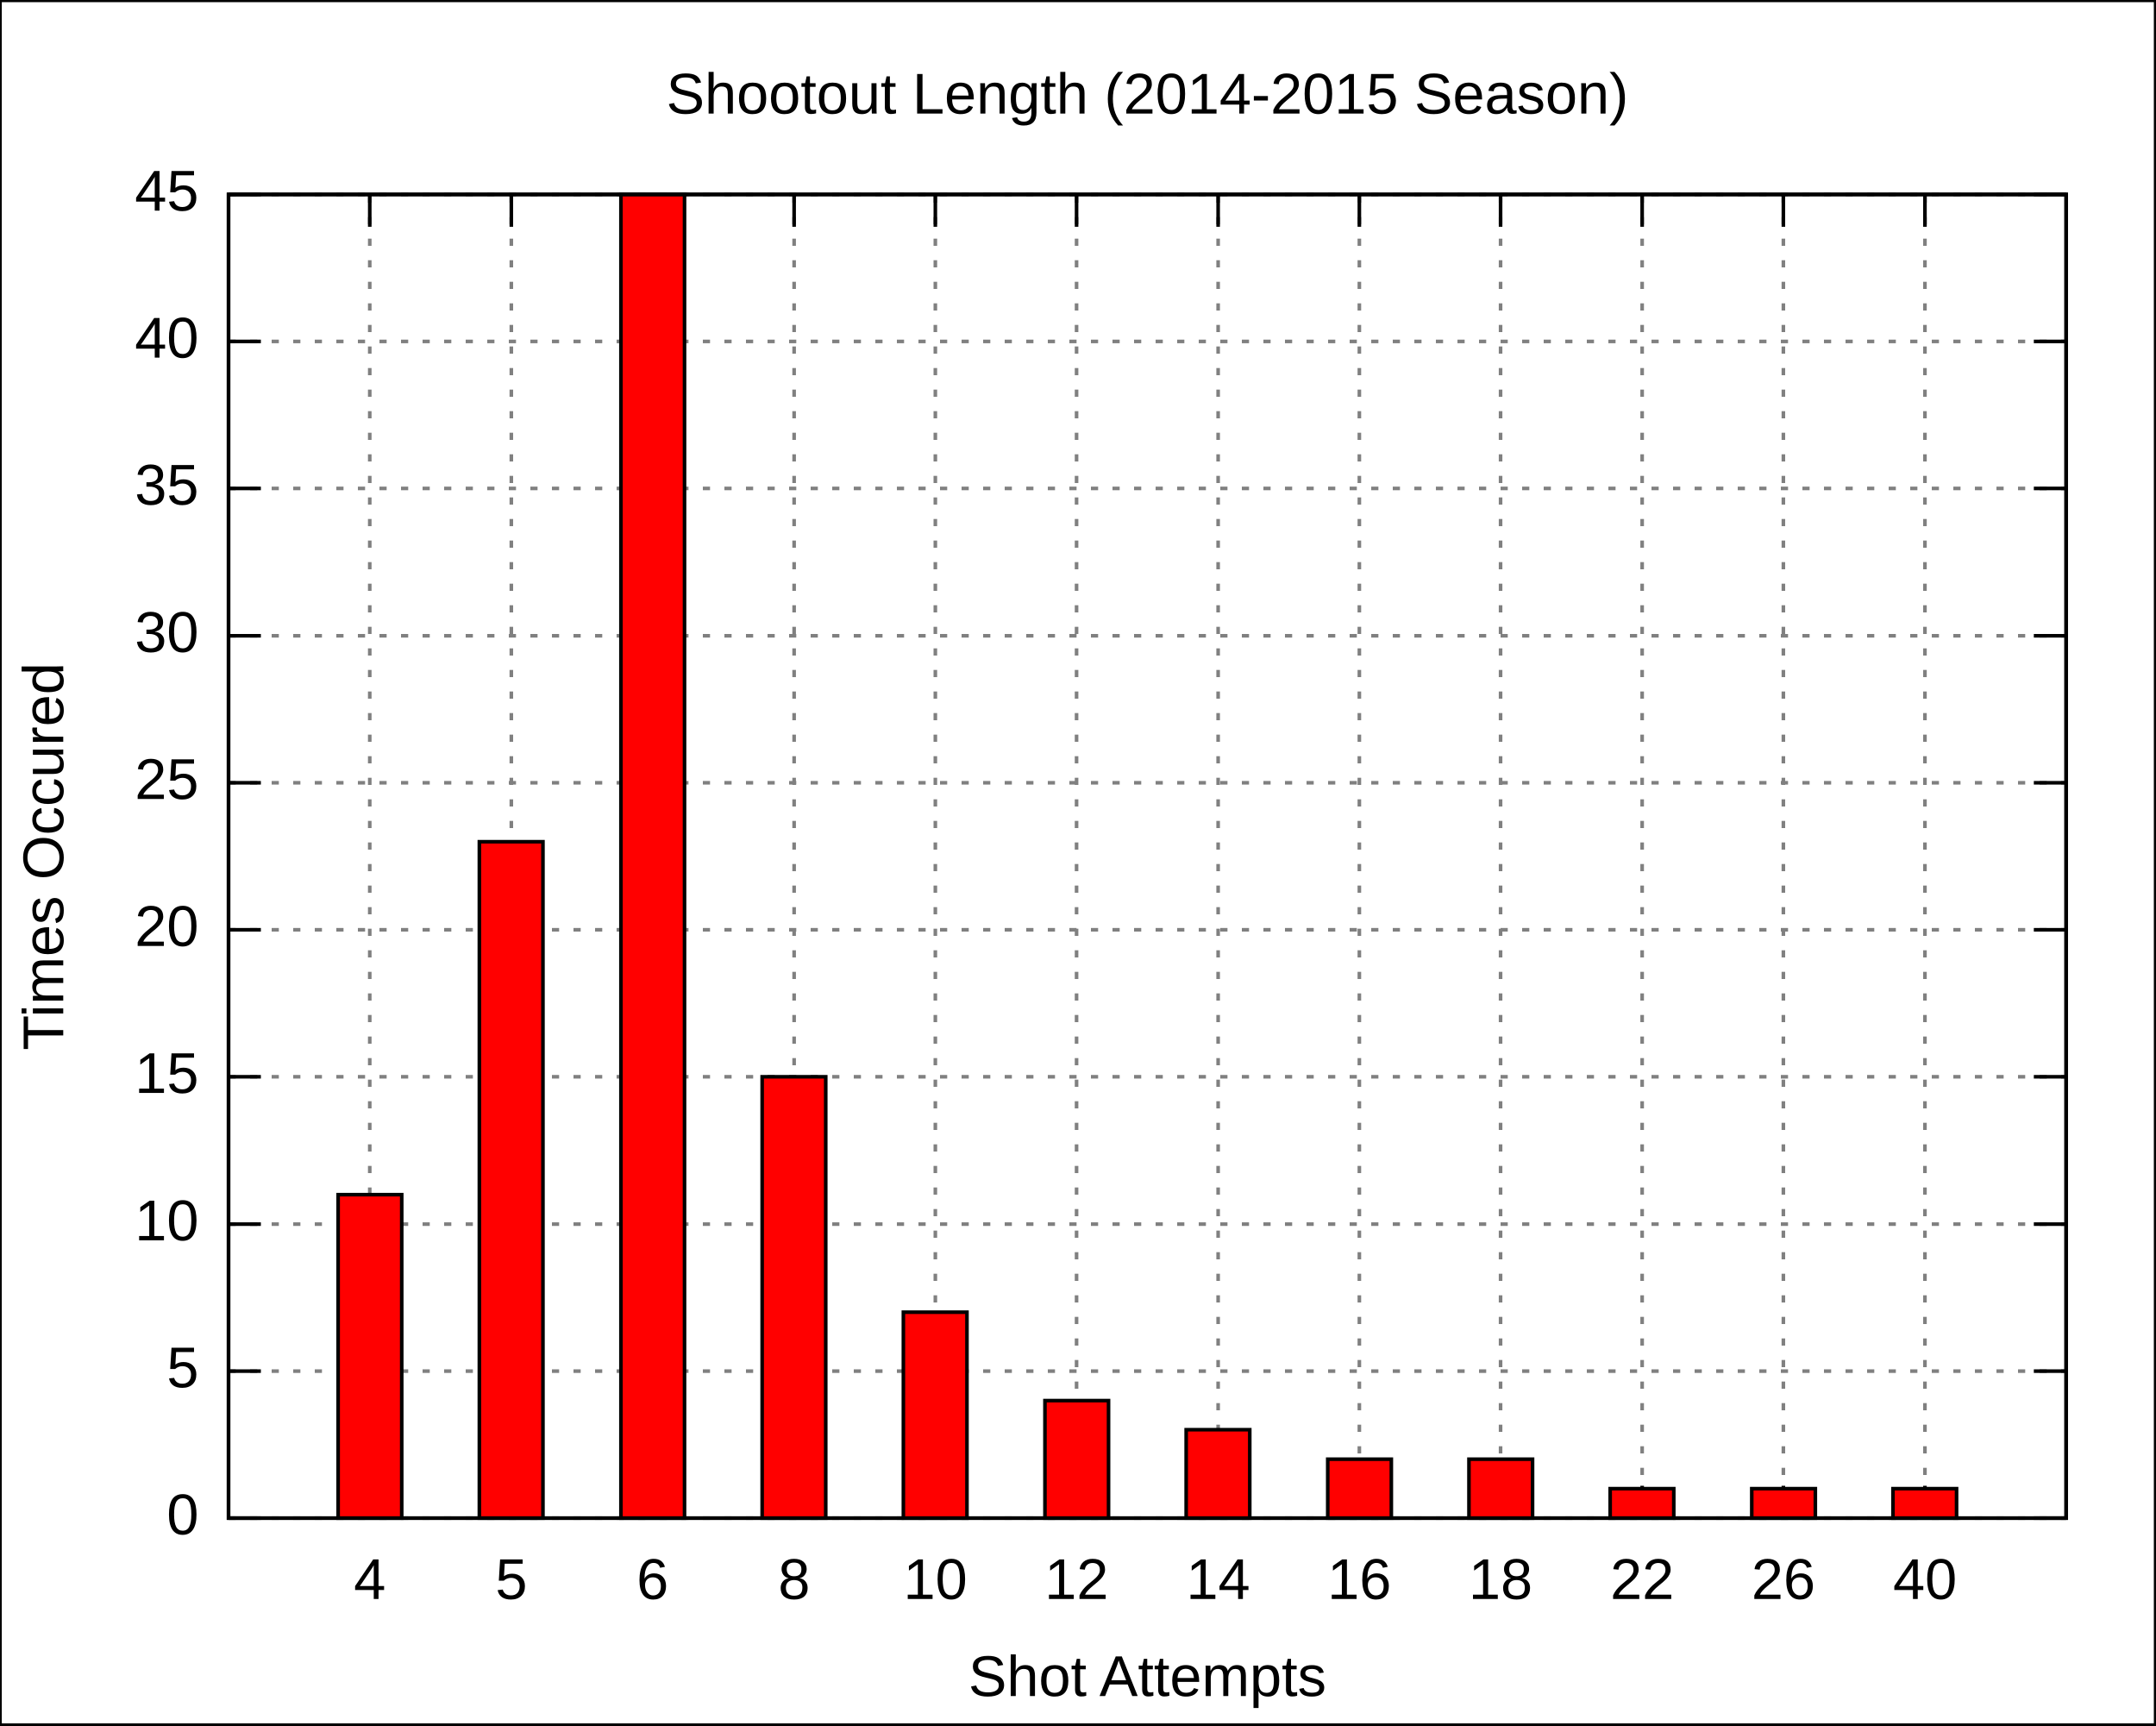
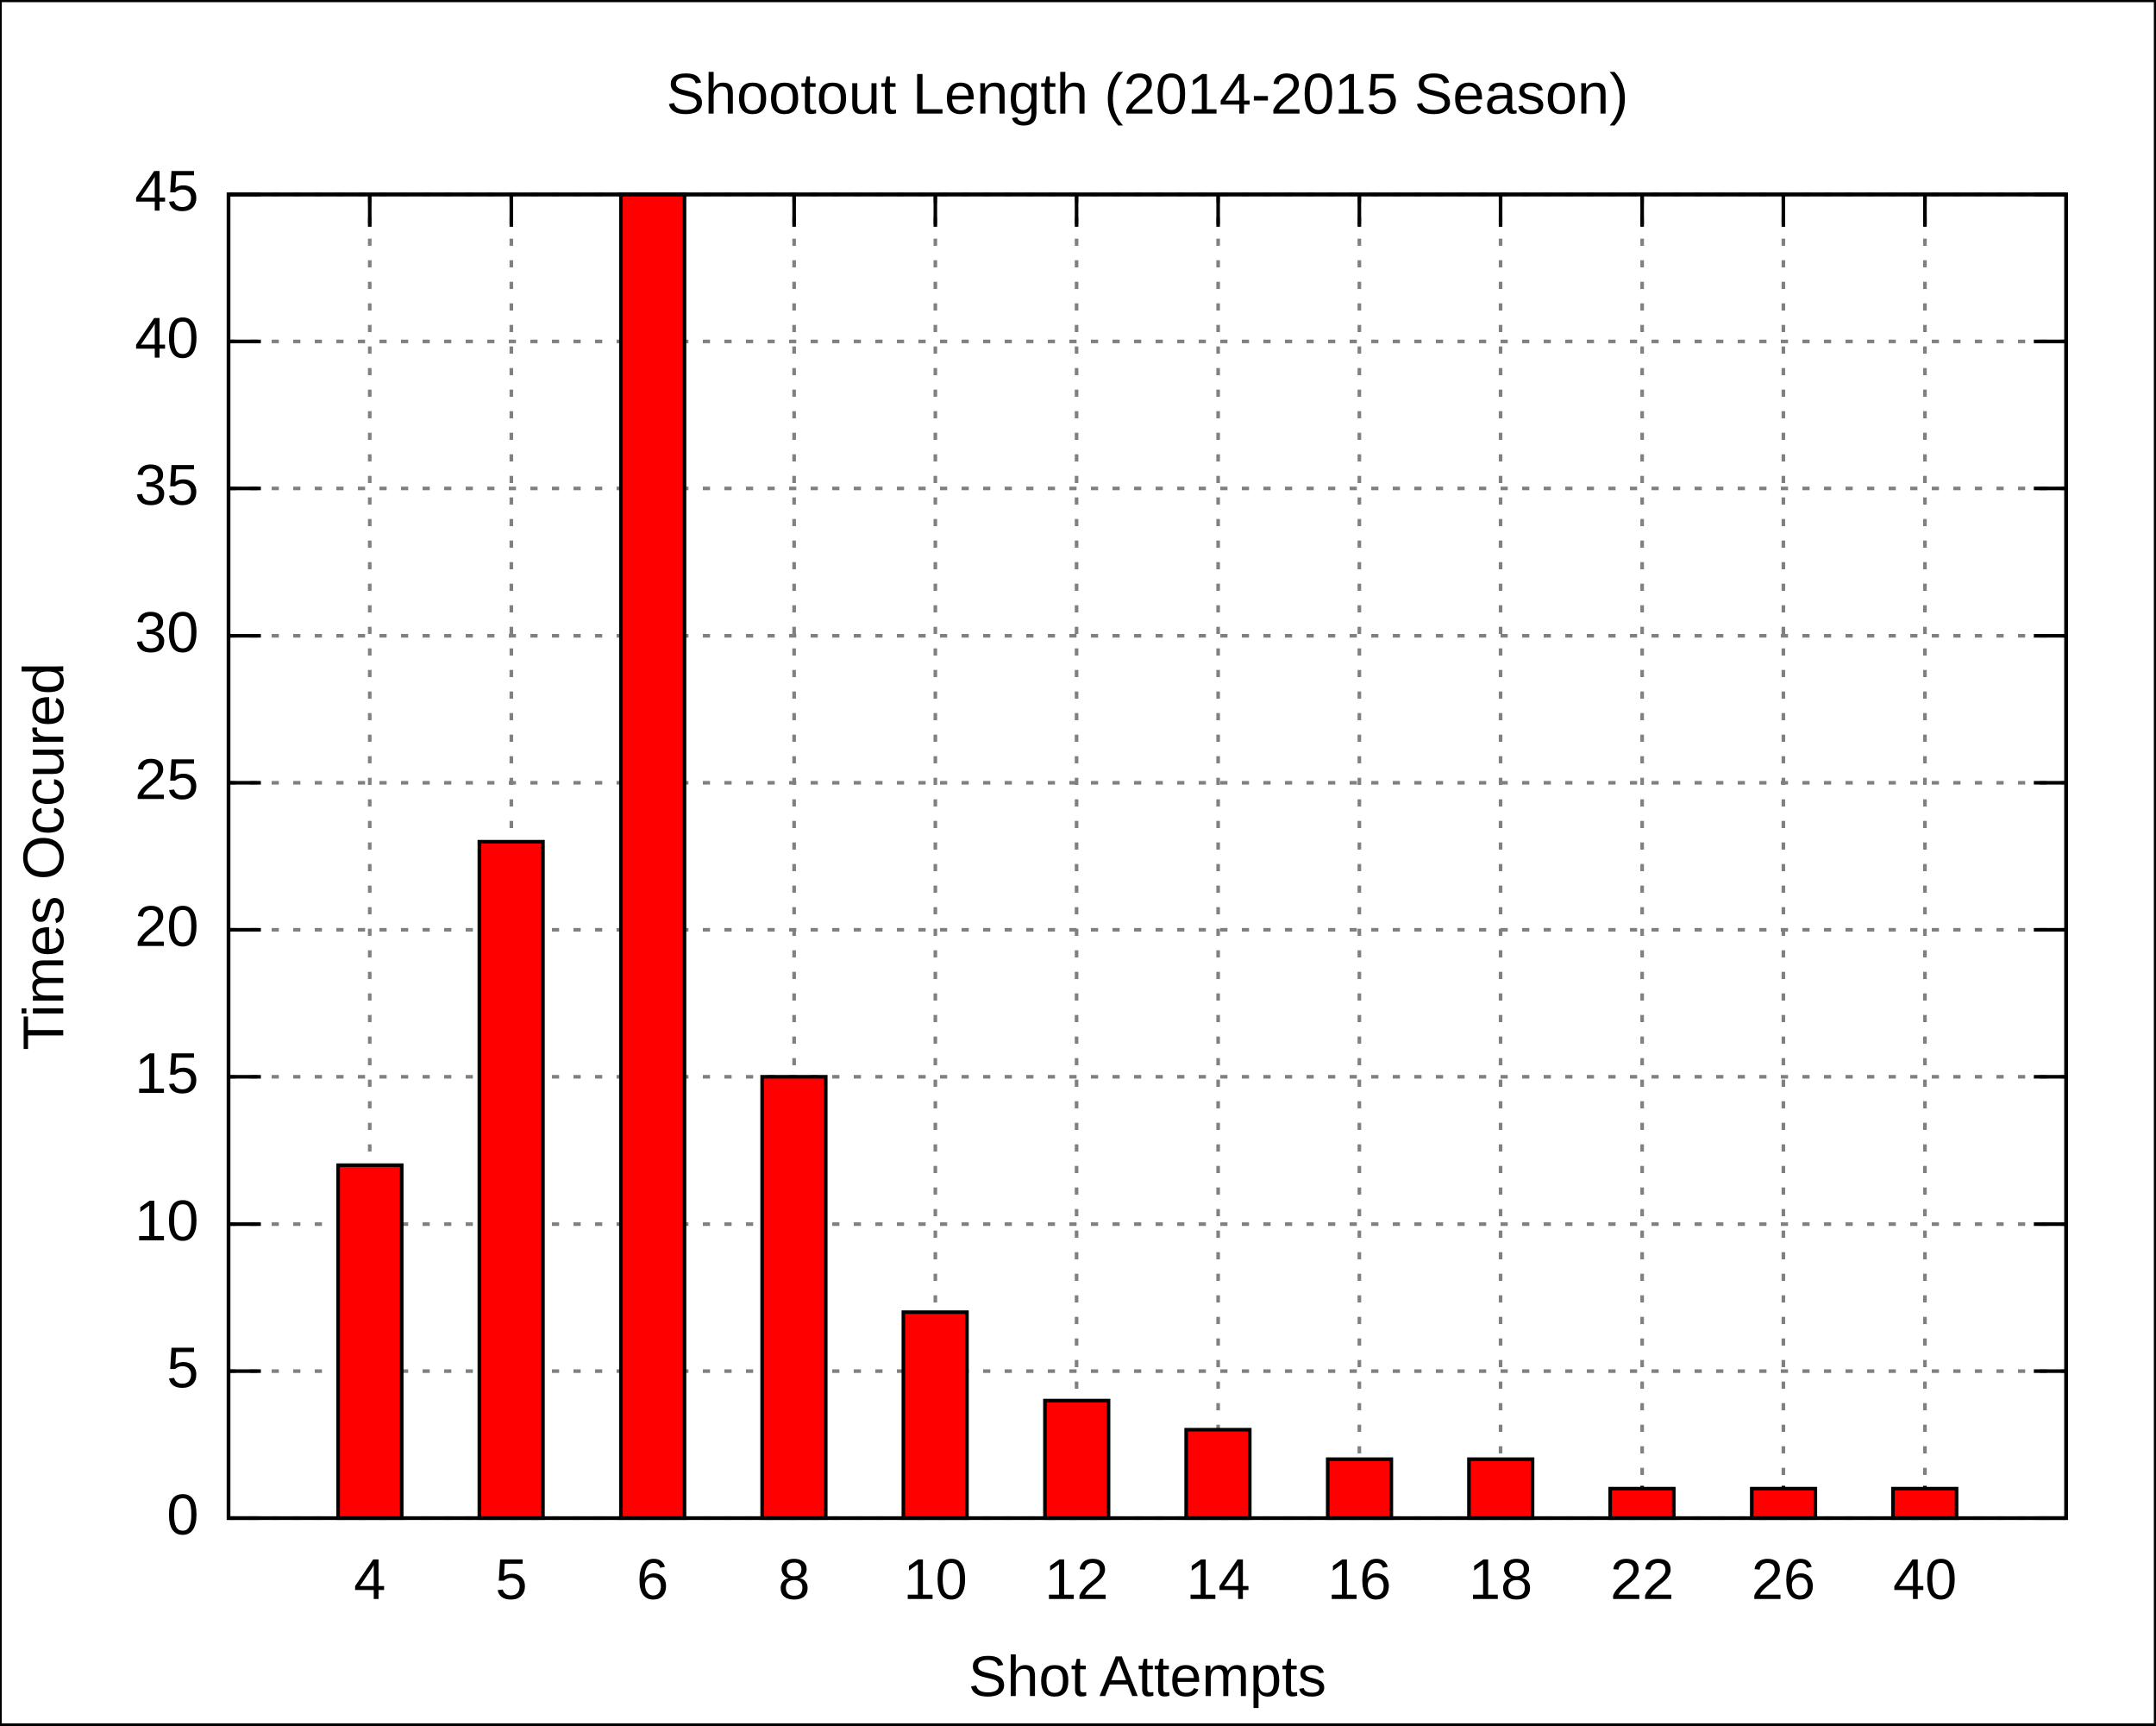
<svg xmlns="http://www.w3.org/2000/svg" xmlns:xlink="http://www.w3.org/1999/xlink" width="600" height="480" viewBox="0 0 600 480">
  <g id="gnuplot_canvas">
    <rect x="0" y="0" width="600" height="480" fill="none" />
    <defs>
      <circle id="gpDot" r="0.5" stroke-width="0.5" />
      <path id="gpPt0" stroke-width="0.222" stroke="currentColor" d="M-1,0 h2 M0,-1 v2" />
      <path id="gpPt1" stroke-width="0.222" stroke="currentColor" d="M-1,-1 L1,1 M1,-1 L-1,1" />
      <path id="gpPt2" stroke-width="0.222" stroke="currentColor" d="M-1,0 L1,0 M0,-1 L0,1 M-1,-1 L1,1 M-1,1 L1,-1" />
      <rect id="gpPt3" stroke-width="0.222" stroke="currentColor" x="-1" y="-1" width="2" height="2" />
      <rect id="gpPt4" stroke-width="0.222" stroke="currentColor" fill="currentColor" x="-1" y="-1" width="2" height="2" />
      <circle id="gpPt5" stroke-width="0.222" stroke="currentColor" cx="0" cy="0" r="1" />
      <use xlink:href="#gpPt5" id="gpPt6" fill="currentColor" stroke="none" />
      <path id="gpPt7" stroke-width="0.222" stroke="currentColor" d="M0,-1.33 L-1.33,0.67 L1.33,0.67 z" />
      <use xlink:href="#gpPt7" id="gpPt8" fill="currentColor" stroke="none" />
      <use xlink:href="#gpPt7" id="gpPt9" stroke="currentColor" transform="rotate(180)" />
      <use xlink:href="#gpPt9" id="gpPt10" fill="currentColor" stroke="none" />
      <use xlink:href="#gpPt3" id="gpPt11" stroke="currentColor" transform="rotate(45)" />
      <use xlink:href="#gpPt11" id="gpPt12" fill="currentColor" stroke="none" />
    </defs>
    <g style="fill:none; color:white; stroke:currentColor; stroke-width:1.00; stroke-linecap:butt; stroke-linejoin:miter">
</g>
    <g style="fill:none; color:black; stroke:currentColor; stroke-width:1.00; stroke-linecap:butt; stroke-linejoin:miter">
      <g style="stroke:none; shape-rendering:crispEdges">
        <polygon fill="rgb(255, 255, 255)" points="0.0,480.0 599.9,480.0 599.9,0.1 0.0,0.1 " />
      </g>
      <path stroke="black" d="M0.0,480.0 L0.0,0.1 L599.9,0.1 L599.9,480.0 L0.0,480.0  " />
    </g>
    <g style="fill:none; color:gray; stroke:currentColor; stroke-width:1.00; stroke-linecap:butt; stroke-linejoin:miter">
      <path stroke="gray" stroke-dasharray=" 2,4" class="gridline" d="M63.6,422.4 L575.0,422.4  " />
    </g>
    <g style="fill:none; color:black; stroke:currentColor; stroke-width:1.00; stroke-linecap:butt; stroke-linejoin:miter">
      <path stroke="black" d="M63.6,422.4 L72.6,422.4 M575.0,422.4 L566.0,422.4  " />
      <g transform="translate(55.3,426.9)" style="stroke:none; fill:black; font-family:Arial; font-size:12.00pt; text-anchor:end">
        <text> 0</text>
      </g>
    </g>
    <g style="fill:none; color:gray; stroke:currentColor; stroke-width:1.00; stroke-linecap:butt; stroke-linejoin:miter">
      <path stroke="gray" stroke-dasharray=" 2,4" class="gridline" d="M63.6,381.5 L575.0,381.5  " />
    </g>
    <g style="fill:none; color:black; stroke:currentColor; stroke-width:1.00; stroke-linecap:butt; stroke-linejoin:miter">
      <path stroke="black" d="M63.6,381.5 L72.6,381.5 M575.0,381.5 L566.0,381.5  " />
      <g transform="translate(55.3,386.0)" style="stroke:none; fill:black; font-family:Arial; font-size:12.00pt; text-anchor:end">
        <text> 5</text>
      </g>
    </g>
    <g style="fill:none; color:gray; stroke:currentColor; stroke-width:1.00; stroke-linecap:butt; stroke-linejoin:miter">
      <path stroke="gray" stroke-dasharray=" 2,4" class="gridline" d="M63.6,340.6 L575.0,340.6  " />
    </g>
    <g style="fill:none; color:black; stroke:currentColor; stroke-width:1.00; stroke-linecap:butt; stroke-linejoin:miter">
      <path stroke="black" d="M63.6,340.6 L72.6,340.6 M575.0,340.6 L566.0,340.6  " />
      <g transform="translate(55.3,345.1)" style="stroke:none; fill:black; font-family:Arial; font-size:12.00pt; text-anchor:end">
        <text> 10</text>
      </g>
    </g>
    <g style="fill:none; color:gray; stroke:currentColor; stroke-width:1.00; stroke-linecap:butt; stroke-linejoin:miter">
      <path stroke="gray" stroke-dasharray=" 2,4" class="gridline" d="M63.6,299.6 L575.0,299.6  " />
    </g>
    <g style="fill:none; color:black; stroke:currentColor; stroke-width:1.00; stroke-linecap:butt; stroke-linejoin:miter">
      <path stroke="black" d="M63.6,299.6 L72.6,299.6 M575.0,299.6 L566.0,299.6  " />
      <g transform="translate(55.3,304.1)" style="stroke:none; fill:black; font-family:Arial; font-size:12.00pt; text-anchor:end">
        <text> 15</text>
      </g>
    </g>
    <g style="fill:none; color:gray; stroke:currentColor; stroke-width:1.00; stroke-linecap:butt; stroke-linejoin:miter">
      <path stroke="gray" stroke-dasharray=" 2,4" class="gridline" d="M63.6,258.7 L575.0,258.7  " />
    </g>
    <g style="fill:none; color:black; stroke:currentColor; stroke-width:1.00; stroke-linecap:butt; stroke-linejoin:miter">
      <path stroke="black" d="M63.6,258.7 L72.6,258.7 M575.0,258.7 L566.0,258.7  " />
      <g transform="translate(55.3,263.2)" style="stroke:none; fill:black; font-family:Arial; font-size:12.00pt; text-anchor:end">
        <text> 20</text>
      </g>
    </g>
    <g style="fill:none; color:gray; stroke:currentColor; stroke-width:1.00; stroke-linecap:butt; stroke-linejoin:miter">
      <path stroke="gray" stroke-dasharray=" 2,4" class="gridline" d="M63.6,217.8 L575.0,217.8  " />
    </g>
    <g style="fill:none; color:black; stroke:currentColor; stroke-width:1.00; stroke-linecap:butt; stroke-linejoin:miter">
      <path stroke="black" d="M63.6,217.8 L72.6,217.8 M575.0,217.8 L566.0,217.8  " />
      <g transform="translate(55.3,222.3)" style="stroke:none; fill:black; font-family:Arial; font-size:12.00pt; text-anchor:end">
        <text> 25</text>
      </g>
    </g>
    <g style="fill:none; color:gray; stroke:currentColor; stroke-width:1.00; stroke-linecap:butt; stroke-linejoin:miter">
      <path stroke="gray" stroke-dasharray=" 2,4" class="gridline" d="M63.6,176.9 L575.0,176.9  " />
    </g>
    <g style="fill:none; color:black; stroke:currentColor; stroke-width:1.00; stroke-linecap:butt; stroke-linejoin:miter">
      <path stroke="black" d="M63.6,176.9 L72.6,176.9 M575.0,176.9 L566.0,176.9  " />
      <g transform="translate(55.3,181.4)" style="stroke:none; fill:black; font-family:Arial; font-size:12.00pt; text-anchor:end">
        <text> 30</text>
      </g>
    </g>
    <g style="fill:none; color:gray; stroke:currentColor; stroke-width:1.00; stroke-linecap:butt; stroke-linejoin:miter">
      <path stroke="gray" stroke-dasharray=" 2,4" class="gridline" d="M63.6,135.9 L575.0,135.9  " />
    </g>
    <g style="fill:none; color:black; stroke:currentColor; stroke-width:1.00; stroke-linecap:butt; stroke-linejoin:miter">
      <path stroke="black" d="M63.6,135.9 L72.6,135.9 M575.0,135.9 L566.0,135.9  " />
      <g transform="translate(55.3,140.4)" style="stroke:none; fill:black; font-family:Arial; font-size:12.00pt; text-anchor:end">
        <text> 35</text>
      </g>
    </g>
    <g style="fill:none; color:gray; stroke:currentColor; stroke-width:1.00; stroke-linecap:butt; stroke-linejoin:miter">
      <path stroke="gray" stroke-dasharray=" 2,4" class="gridline" d="M63.6,95.0 L575.0,95.0  " />
    </g>
    <g style="fill:none; color:black; stroke:currentColor; stroke-width:1.00; stroke-linecap:butt; stroke-linejoin:miter">
      <path stroke="black" d="M63.6,95.0 L72.6,95.0 M575.0,95.0 L566.0,95.0  " />
      <g transform="translate(55.3,99.5)" style="stroke:none; fill:black; font-family:Arial; font-size:12.00pt; text-anchor:end">
        <text> 40</text>
      </g>
    </g>
    <g style="fill:none; color:gray; stroke:currentColor; stroke-width:1.00; stroke-linecap:butt; stroke-linejoin:miter">
      <path stroke="gray" stroke-dasharray=" 2,4" class="gridline" d="M63.6,54.1 L575.0,54.1  " />
    </g>
    <g style="fill:none; color:black; stroke:currentColor; stroke-width:1.00; stroke-linecap:butt; stroke-linejoin:miter">
      <path stroke="black" d="M63.6,54.1 L72.6,54.1 M575.0,54.1 L566.0,54.1  " />
      <g transform="translate(55.3,58.6)" style="stroke:none; fill:black; font-family:Arial; font-size:12.00pt; text-anchor:end">
        <text> 45</text>
      </g>
    </g>
    <g style="fill:none; color:gray; stroke:currentColor; stroke-width:1.00; stroke-linecap:butt; stroke-linejoin:miter">
      <path stroke="gray" stroke-dasharray=" 2,4" class="gridline" d="M102.9,422.4 L102.9,54.1  " />
    </g>
    <g style="fill:none; color:black; stroke:currentColor; stroke-width:1.00; stroke-linecap:butt; stroke-linejoin:miter">
      <path stroke="black" d="M102.9,422.4 L102.9,413.4 M102.9,54.1 L102.9,63.1  " />
      <g transform="translate(102.9,444.9)" style="stroke:none; fill:black; font-family:Arial; font-size:12.00pt; text-anchor:middle">
        <text>4</text>
      </g>
    </g>
    <g style="fill:none; color:gray; stroke:currentColor; stroke-width:1.00; stroke-linecap:butt; stroke-linejoin:miter">
      <path stroke="gray" stroke-dasharray=" 2,4" class="gridline" d="M142.3,422.4 L142.3,54.1  " />
    </g>
    <g style="fill:none; color:black; stroke:currentColor; stroke-width:1.00; stroke-linecap:butt; stroke-linejoin:miter">
      <path stroke="black" d="M142.3,422.4 L142.3,413.4 M142.3,54.1 L142.3,63.1  " />
      <g transform="translate(142.3,444.9)" style="stroke:none; fill:black; font-family:Arial; font-size:12.00pt; text-anchor:middle">
        <text>5</text>
      </g>
    </g>
    <g style="fill:none; color:gray; stroke:currentColor; stroke-width:1.00; stroke-linecap:butt; stroke-linejoin:miter">
      <path stroke="gray" stroke-dasharray=" 2,4" class="gridline" d="M181.6,422.4 L181.6,54.1  " />
    </g>
    <g style="fill:none; color:black; stroke:currentColor; stroke-width:1.00; stroke-linecap:butt; stroke-linejoin:miter">
      <path stroke="black" d="M181.6,422.4 L181.6,413.4 M181.6,54.1 L181.6,63.1  " />
      <g transform="translate(181.6,444.9)" style="stroke:none; fill:black; font-family:Arial; font-size:12.00pt; text-anchor:middle">
        <text>6</text>
      </g>
    </g>
    <g style="fill:none; color:gray; stroke:currentColor; stroke-width:1.00; stroke-linecap:butt; stroke-linejoin:miter">
      <path stroke="gray" stroke-dasharray=" 2,4" class="gridline" d="M221.0,422.4 L221.0,54.1  " />
    </g>
    <g style="fill:none; color:black; stroke:currentColor; stroke-width:1.00; stroke-linecap:butt; stroke-linejoin:miter">
      <path stroke="black" d="M221.0,422.4 L221.0,413.4 M221.0,54.1 L221.0,63.1  " />
      <g transform="translate(221.0,444.9)" style="stroke:none; fill:black; font-family:Arial; font-size:12.00pt; text-anchor:middle">
        <text>8</text>
      </g>
    </g>
    <g style="fill:none; color:gray; stroke:currentColor; stroke-width:1.00; stroke-linecap:butt; stroke-linejoin:miter">
      <path stroke="gray" stroke-dasharray=" 2,4" class="gridline" d="M260.3,422.4 L260.3,54.1  " />
    </g>
    <g style="fill:none; color:black; stroke:currentColor; stroke-width:1.00; stroke-linecap:butt; stroke-linejoin:miter">
      <path stroke="black" d="M260.3,422.4 L260.3,413.4 M260.3,54.1 L260.3,63.1  " />
      <g transform="translate(260.3,444.9)" style="stroke:none; fill:black; font-family:Arial; font-size:12.00pt; text-anchor:middle">
        <text>10</text>
      </g>
    </g>
    <g style="fill:none; color:gray; stroke:currentColor; stroke-width:1.00; stroke-linecap:butt; stroke-linejoin:miter">
      <path stroke="gray" stroke-dasharray=" 2,4" class="gridline" d="M299.6,422.4 L299.6,54.1  " />
    </g>
    <g style="fill:none; color:black; stroke:currentColor; stroke-width:1.00; stroke-linecap:butt; stroke-linejoin:miter">
      <path stroke="black" d="M299.6,422.4 L299.6,413.4 M299.6,54.1 L299.6,63.1  " />
      <g transform="translate(299.6,444.9)" style="stroke:none; fill:black; font-family:Arial; font-size:12.00pt; text-anchor:middle">
        <text>12</text>
      </g>
    </g>
    <g style="fill:none; color:gray; stroke:currentColor; stroke-width:1.00; stroke-linecap:butt; stroke-linejoin:miter">
      <path stroke="gray" stroke-dasharray=" 2,4" class="gridline" d="M339.0,422.4 L339.0,54.1  " />
    </g>
    <g style="fill:none; color:black; stroke:currentColor; stroke-width:1.00; stroke-linecap:butt; stroke-linejoin:miter">
      <path stroke="black" d="M339.0,422.4 L339.0,413.4 M339.0,54.1 L339.0,63.1  " />
      <g transform="translate(339.0,444.9)" style="stroke:none; fill:black; font-family:Arial; font-size:12.00pt; text-anchor:middle">
        <text>14</text>
      </g>
    </g>
    <g style="fill:none; color:gray; stroke:currentColor; stroke-width:1.00; stroke-linecap:butt; stroke-linejoin:miter">
      <path stroke="gray" stroke-dasharray=" 2,4" class="gridline" d="M378.3,422.4 L378.3,54.1  " />
    </g>
    <g style="fill:none; color:black; stroke:currentColor; stroke-width:1.00; stroke-linecap:butt; stroke-linejoin:miter">
      <path stroke="black" d="M378.3,422.4 L378.3,413.4 M378.3,54.1 L378.3,63.1  " />
      <g transform="translate(378.3,444.9)" style="stroke:none; fill:black; font-family:Arial; font-size:12.00pt; text-anchor:middle">
        <text>16</text>
      </g>
    </g>
    <g style="fill:none; color:gray; stroke:currentColor; stroke-width:1.00; stroke-linecap:butt; stroke-linejoin:miter">
      <path stroke="gray" stroke-dasharray=" 2,4" class="gridline" d="M417.6,422.4 L417.6,54.1  " />
    </g>
    <g style="fill:none; color:black; stroke:currentColor; stroke-width:1.00; stroke-linecap:butt; stroke-linejoin:miter">
      <path stroke="black" d="M417.6,422.4 L417.6,413.4 M417.6,54.1 L417.6,63.1  " />
      <g transform="translate(417.6,444.9)" style="stroke:none; fill:black; font-family:Arial; font-size:12.00pt; text-anchor:middle">
        <text>18</text>
      </g>
    </g>
    <g style="fill:none; color:gray; stroke:currentColor; stroke-width:1.00; stroke-linecap:butt; stroke-linejoin:miter">
      <path stroke="gray" stroke-dasharray=" 2,4" class="gridline" d="M457.0,422.4 L457.0,54.1  " />
    </g>
    <g style="fill:none; color:black; stroke:currentColor; stroke-width:1.00; stroke-linecap:butt; stroke-linejoin:miter">
      <path stroke="black" d="M457.0,422.4 L457.0,413.4 M457.0,54.1 L457.0,63.1  " />
      <g transform="translate(457.0,444.9)" style="stroke:none; fill:black; font-family:Arial; font-size:12.00pt; text-anchor:middle">
        <text>22</text>
      </g>
    </g>
    <g style="fill:none; color:gray; stroke:currentColor; stroke-width:1.00; stroke-linecap:butt; stroke-linejoin:miter">
      <path stroke="gray" stroke-dasharray=" 2,4" class="gridline" d="M496.3,422.4 L496.3,54.1  " />
    </g>
    <g style="fill:none; color:black; stroke:currentColor; stroke-width:1.00; stroke-linecap:butt; stroke-linejoin:miter">
      <path stroke="black" d="M496.3,422.4 L496.3,413.4 M496.3,54.1 L496.3,63.1  " />
      <g transform="translate(496.3,444.9)" style="stroke:none; fill:black; font-family:Arial; font-size:12.00pt; text-anchor:middle">
        <text>26</text>
      </g>
    </g>
    <g style="fill:none; color:gray; stroke:currentColor; stroke-width:1.00; stroke-linecap:butt; stroke-linejoin:miter">
      <path stroke="gray" stroke-dasharray=" 2,4" class="gridline" d="M535.7,422.4 L535.7,54.1  " />
    </g>
    <g style="fill:none; color:black; stroke:currentColor; stroke-width:1.00; stroke-linecap:butt; stroke-linejoin:miter">
      <path stroke="black" d="M535.7,422.4 L535.7,413.4 M535.7,54.1 L535.7,63.1  " />
      <g transform="translate(535.7,444.9)" style="stroke:none; fill:black; font-family:Arial; font-size:12.00pt; text-anchor:middle">
        <text>40</text>
      </g>
      <path stroke="black" d="M63.6,54.1 L63.6,422.4 L575.0,422.4 L575.0,54.1 L63.6,54.1 Z  " />
      <g transform="translate(17.6,238.3) rotate(270)" style="stroke:none; fill:black; font-family:Arial; font-size:12.00pt; text-anchor:middle">
        <text>Times Occured</text>
      </g>
      <g transform="translate(319.3,471.9)" style="stroke:none; fill:black; font-family:Arial; font-size:12.00pt; text-anchor:middle">
        <text>Shot Attempts</text>
      </g>
      <g transform="translate(319.3,31.6)" style="stroke:none; fill:black; font-family:Arial; font-size:12.00pt; text-anchor:middle">
        <text>Shootout Length (2014-2015 Season)</text>
      </g>
    </g>
    <g id="gnuplot_plot_1">
      <g style="fill:none; color:red; stroke:currentColor; stroke-width:1.00; stroke-linecap:butt; stroke-linejoin:miter">
        <g style="stroke:none; shape-rendering:crispEdges">
-           <polygon fill="red" points="94.1,422.4 111.9,422.4 111.9,332.3 94.1,332.3 " />
-         </g>
-         <path stroke="black" d="M94.1,422.4 L94.1,332.4 L111.8,332.4 L111.8,422.4 L94.1,422.4 Z  " />
+           <polygon fill="red" points="94.1,422.4 111.9,422.4 111.9,324.1 94.1,324.1 " />
+         </g>
+         <path stroke="black" d="M94.1,422.4 L94.1,324.2 L111.8,324.2 L111.8,422.4 L94.1,422.4 Z  " />
        <g style="stroke:none; shape-rendering:crispEdges">
          <polygon fill="currentColor" points="133.4,422.4 151.2,422.4 151.2,234.1 133.4,234.1 " />
        </g>
        <path stroke="black" d="M133.4,422.4 L133.4,234.2 L151.1,234.2 L151.1,422.4 L133.4,422.4 Z  " />
        <g style="stroke:none; shape-rendering:crispEdges">
          <polygon fill="currentColor" points="172.8,422.4 190.6,422.4 190.6,54.0 172.8,54.0 " />
        </g>
        <path stroke="black" d="M172.8,422.4 L172.8,54.1 L190.5,54.1 L190.5,422.4 L172.8,422.4 Z  " />
        <g style="stroke:none; shape-rendering:crispEdges">
          <polygon fill="currentColor" points="212.1,422.4 229.9,422.4 229.9,299.5 212.1,299.5 " />
        </g>
        <path stroke="black" d="M212.1,422.4 L212.1,299.6 L229.8,299.6 L229.8,422.4 L212.1,422.4 Z  " />
        <g style="stroke:none; shape-rendering:crispEdges">
          <polygon fill="currentColor" points="251.4,422.4 269.2,422.4 269.2,365.0 251.4,365.0 " />
        </g>
        <path stroke="black" d="M251.4,422.4 L251.4,365.1 L269.1,365.1 L269.1,422.4 L251.4,422.4 Z  " />
        <g style="stroke:none; shape-rendering:crispEdges">
          <polygon fill="currentColor" points="290.8,422.4 308.6,422.4 308.6,389.6 290.8,389.6 " />
        </g>
        <path stroke="black" d="M290.8,422.4 L290.8,389.7 L308.5,389.7 L308.5,422.4 L290.8,422.4 Z  " />
        <g style="stroke:none; shape-rendering:crispEdges">
          <polygon fill="currentColor" points="330.1,422.4 347.9,422.4 347.9,397.7 330.1,397.7 " />
        </g>
        <path stroke="black" d="M330.1,422.4 L330.1,397.8 L347.8,397.8 L347.8,422.4 L330.1,422.4 Z  " />
        <g style="stroke:none; shape-rendering:crispEdges">
          <polygon fill="currentColor" points="369.5,422.4 387.3,422.4 387.3,405.9 369.5,405.9 " />
        </g>
        <path stroke="black" d="M369.5,422.4 L369.5,406.0 L387.2,406.0 L387.2,422.4 L369.5,422.4 Z  " />
        <g style="stroke:none; shape-rendering:crispEdges">
          <polygon fill="currentColor" points="408.8,422.4 426.6,422.4 426.6,405.9 408.8,405.9 " />
        </g>
        <path stroke="black" d="M408.8,422.4 L408.8,406.0 L426.5,406.0 L426.5,422.4 L408.8,422.4 Z  " />
        <g style="stroke:none; shape-rendering:crispEdges">
          <polygon fill="currentColor" points="448.1,422.4 465.9,422.4 465.9,414.1 448.1,414.1 " />
        </g>
        <path stroke="black" d="M448.1,422.4 L448.1,414.2 L465.8,414.2 L465.8,422.4 L448.1,422.4 Z  " />
        <g style="stroke:none; shape-rendering:crispEdges">
          <polygon fill="currentColor" points="487.5,422.4 505.3,422.4 505.3,414.1 487.5,414.1 " />
        </g>
        <path stroke="black" d="M487.5,422.4 L487.5,414.2 L505.2,414.2 L505.2,422.4 L487.5,422.4 Z  " />
        <g style="stroke:none; shape-rendering:crispEdges">
          <polygon fill="currentColor" points="526.8,422.4 544.6,422.4 544.6,414.1 526.8,414.1 " />
        </g>
        <path stroke="black" d="M526.8,422.4 L526.8,414.2 L544.5,414.2 L544.5,422.4 L526.8,422.4 Z  " />
      </g>
    </g>
    <g style="fill:none; color:black; stroke:currentColor; stroke-width:1.00; stroke-linecap:butt; stroke-linejoin:miter">
      <path stroke="black" d="M63.6,54.1 L63.6,422.4 L575.0,422.4 L575.0,54.1 L63.6,54.1 Z  " />
    </g>
  </g>
</svg>
